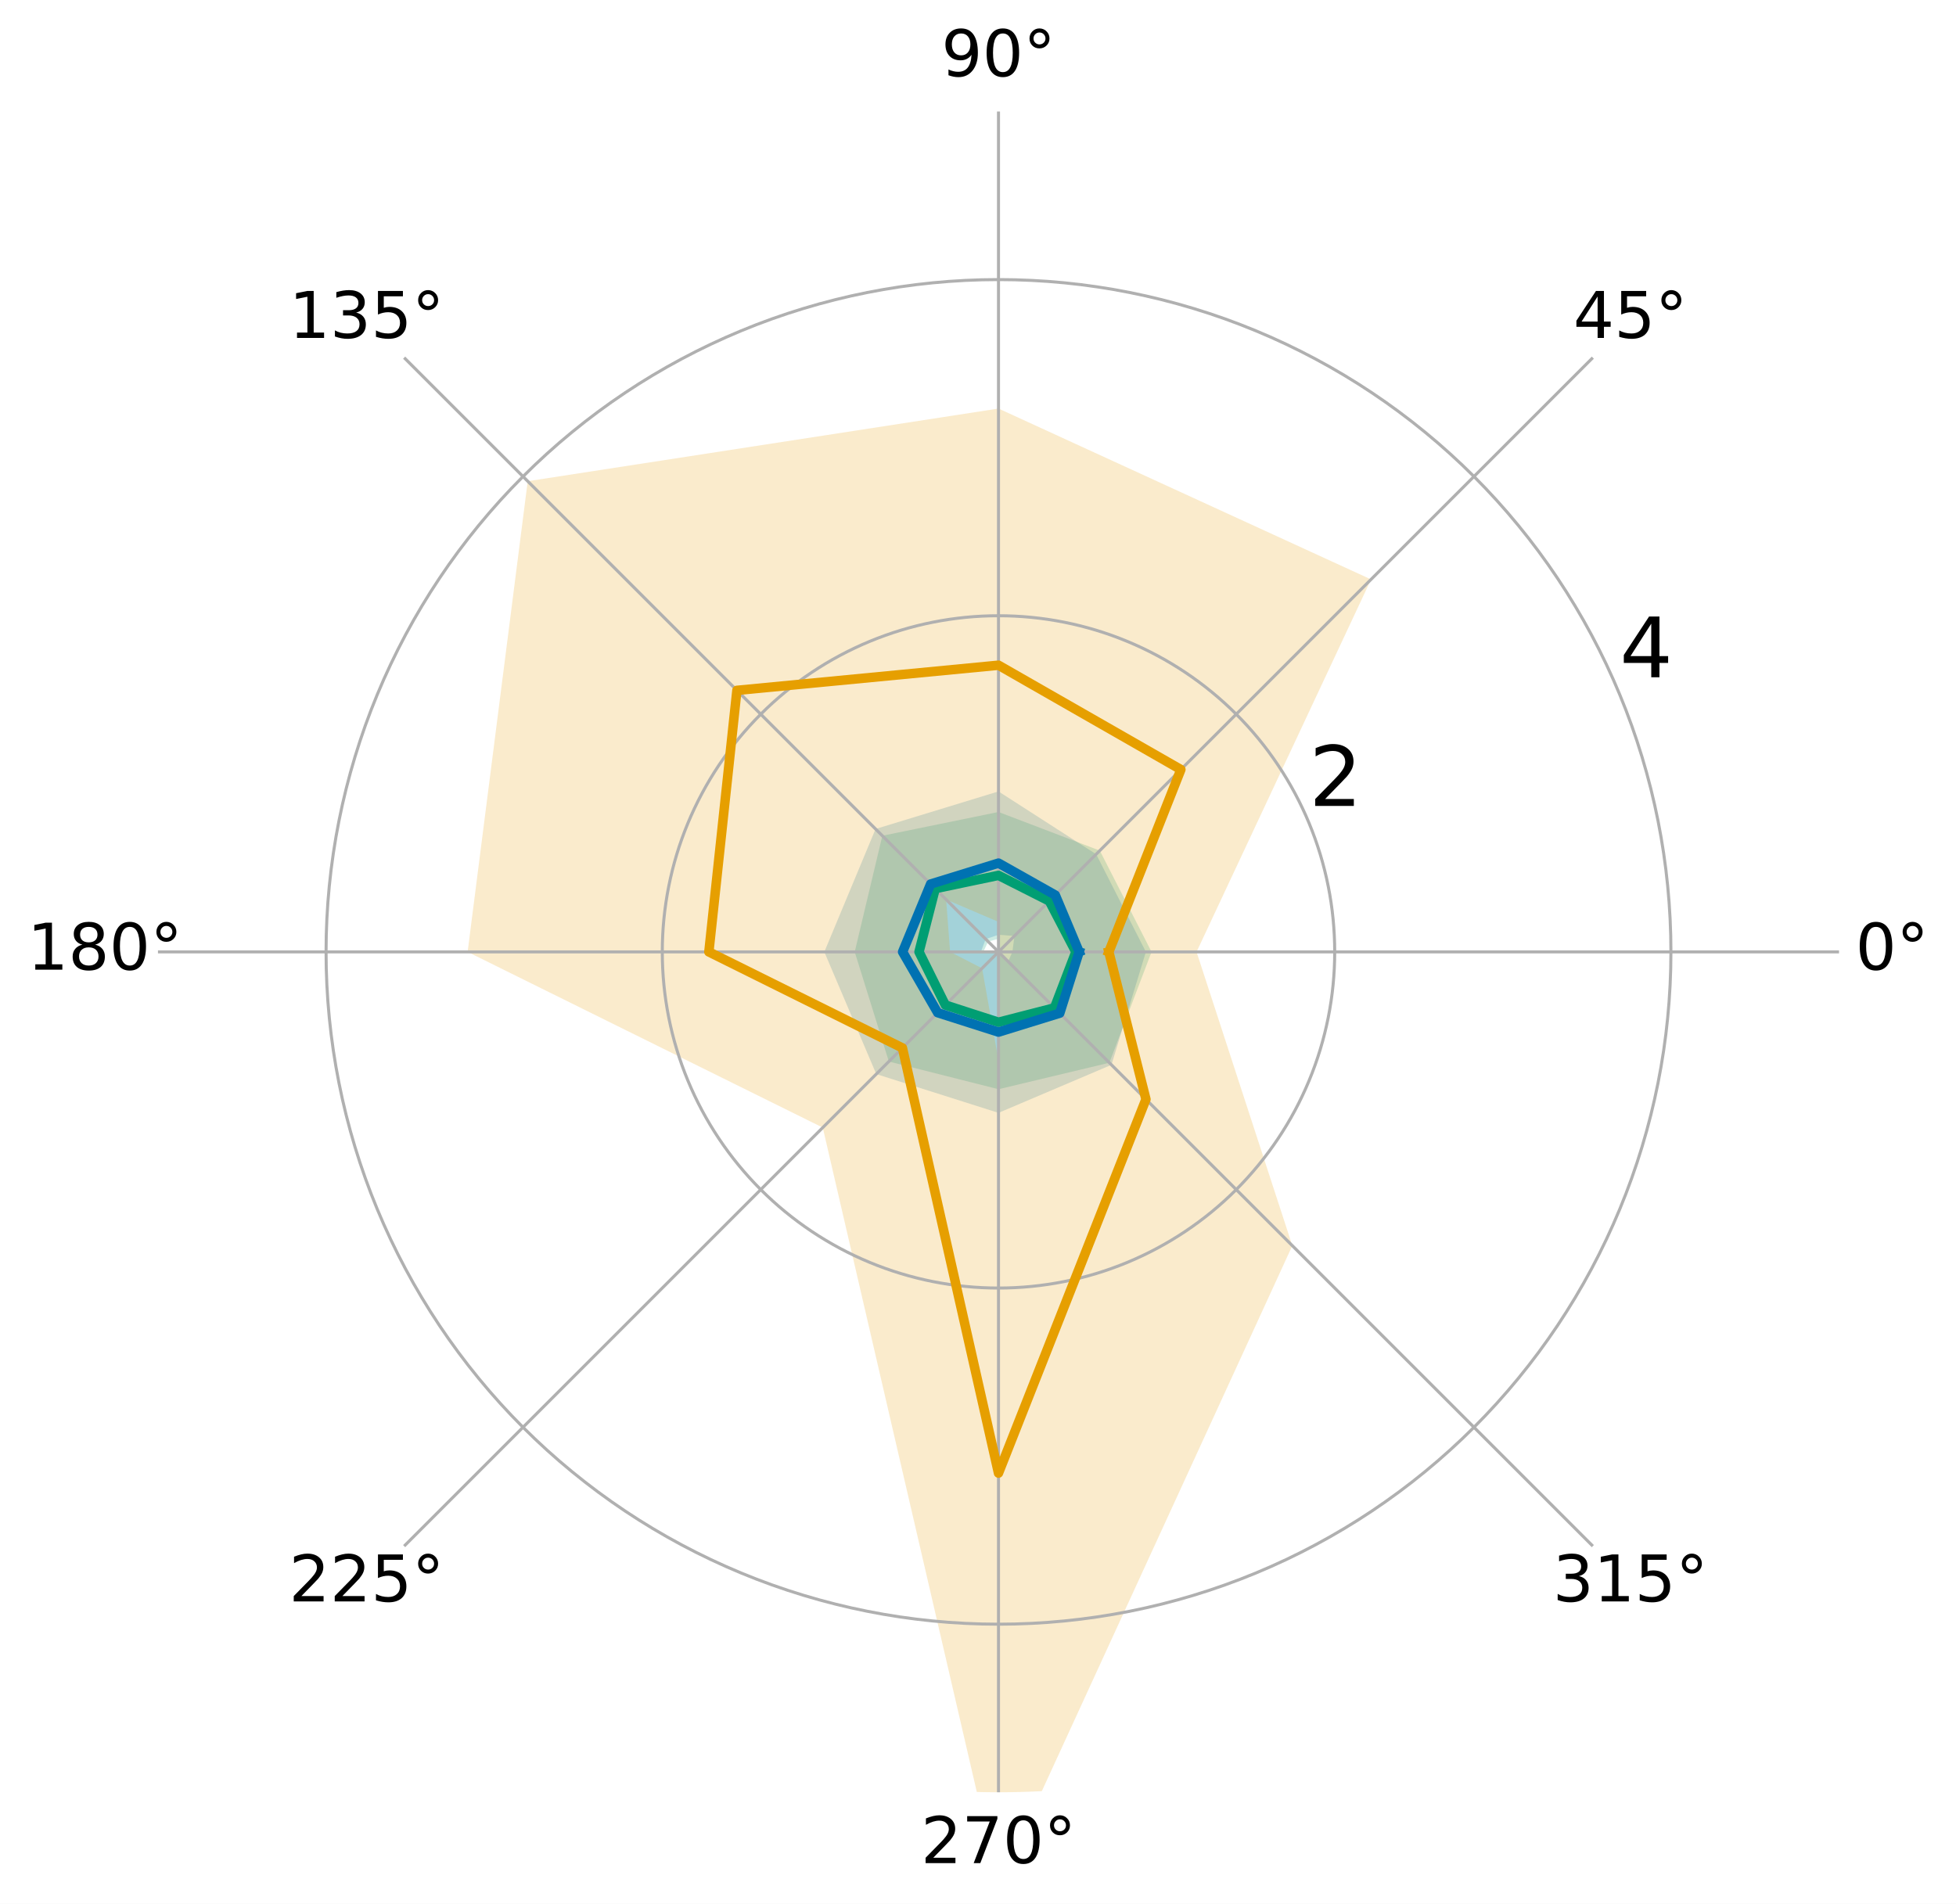
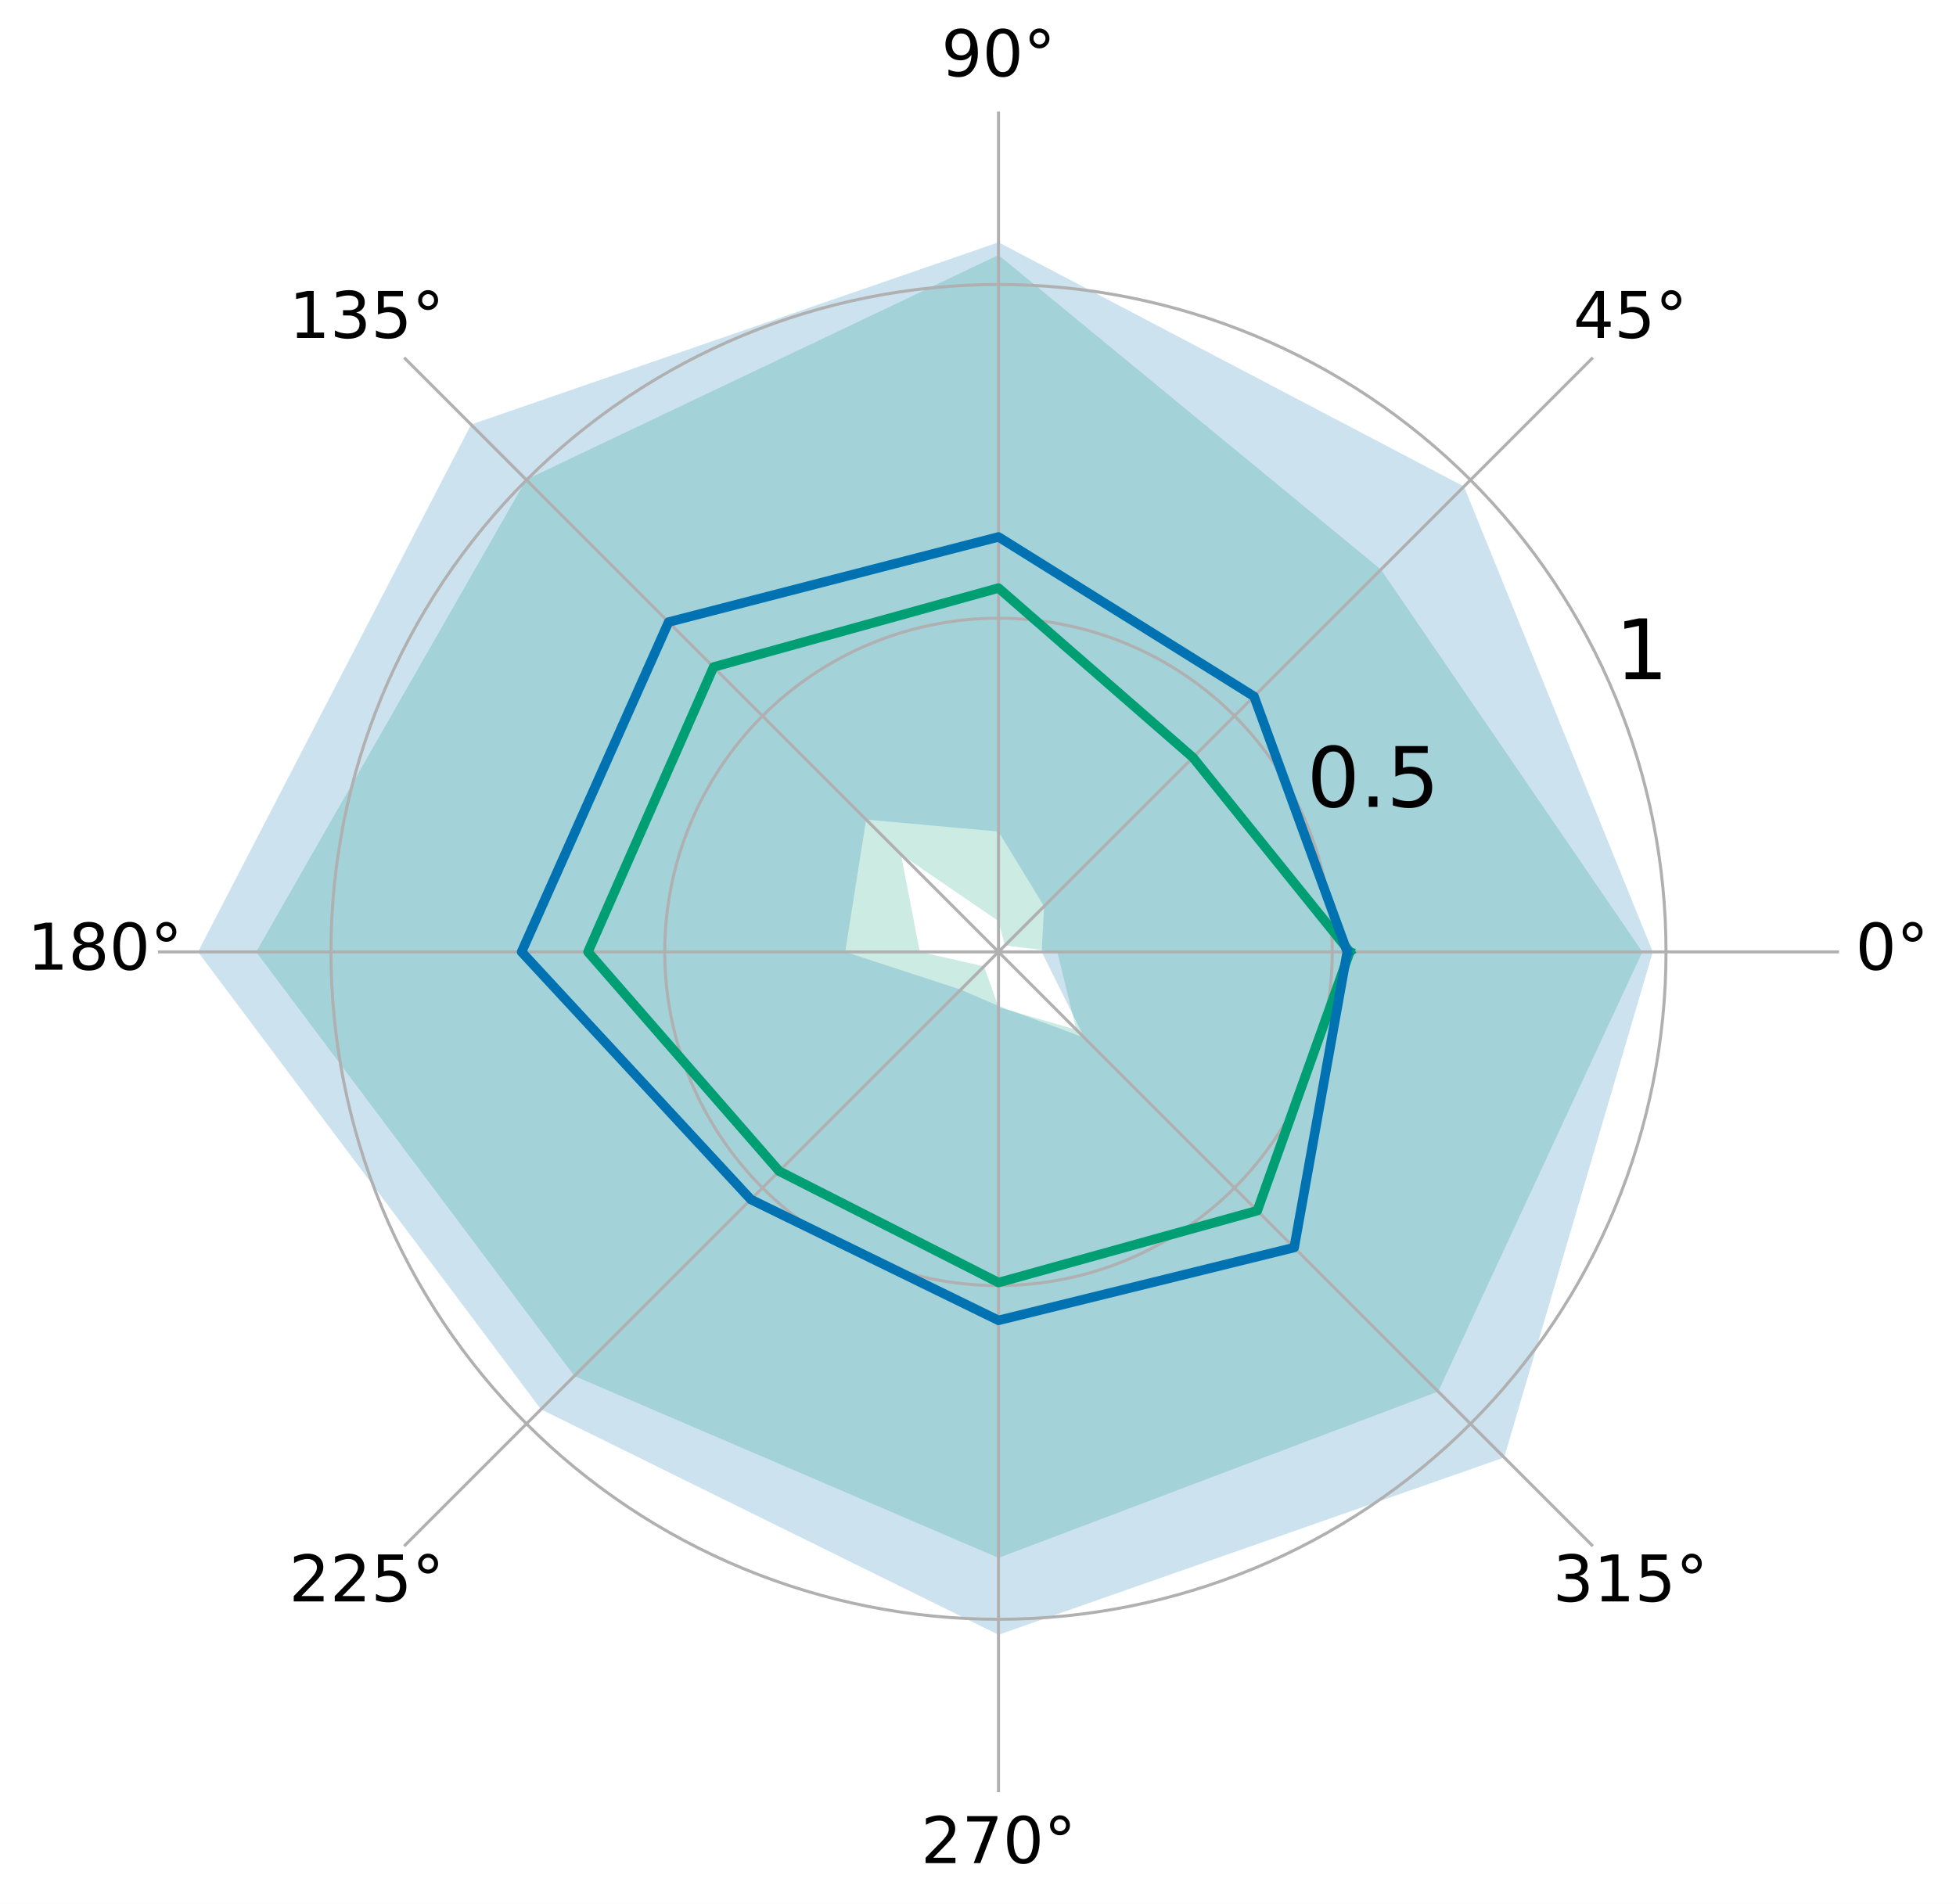
<svg xmlns="http://www.w3.org/2000/svg" xmlns:xlink="http://www.w3.org/1999/xlink" width="516.053pt" height="502.373pt" viewBox="0 0 516.053 502.373" version="1.1">
  <defs>
    <style type="text/css">*{stroke-linejoin: round; stroke-linecap: butt}</style>
  </defs>
  <g id="figure_1">
    <g id="patch_1">
      <path d="M 0 502.373  L 516.053 502.373  L 516.053 0  L 0 0  z " style="fill: #ffffff" />
    </g>
    <g id="axes_1">
      <g id="patch_2">
        <path d="M 485.194 251.186  C 485.194 222.065 479.458 193.227 468.314 166.323  C 457.17 139.418 440.834 114.97 420.242 94.378  C 399.651 73.787 375.203 57.451 348.298 46.307  C 321.394 35.163 292.556 29.426 263.434 29.426  C 234.313 29.426 205.475 35.163 178.57 46.307  C 151.666 57.451 127.218 73.787 106.626 94.378  C 86.035 114.97 69.699 139.418 58.555 166.323  C 47.411 193.227 41.674 222.065 41.674 251.186  C 41.674 280.308 47.411 309.146 58.555 336.05  C 69.699 362.955 86.035 387.403 106.626 407.994  C 127.218 428.586 151.666 444.922 178.57 456.066  C 205.475 467.21 234.313 472.946 263.434 472.946  C 292.556 472.946 321.394 467.21 348.298 456.066  C 375.203 444.922 399.651 428.586 420.242 407.994  C 440.834 387.403 457.17 362.955 468.314 336.05  C 479.458 309.146 485.194 280.308 485.194 251.186  M 263.434 251.186  C 263.434 251.186 263.434 251.186 263.434 251.186  C 263.434 251.186 263.434 251.186 263.434 251.186  C 263.434 251.186 263.434 251.186 263.434 251.186  C 263.434 251.186 263.434 251.186 263.434 251.186  C 263.434 251.186 263.434 251.186 263.434 251.186  C 263.434 251.186 263.434 251.186 263.434 251.186  C 263.434 251.186 263.434 251.186 263.434 251.186  C 263.434 251.186 263.434 251.186 263.434 251.186  C 263.434 251.186 263.434 251.186 263.434 251.186  C 263.434 251.186 263.434 251.186 263.434 251.186  C 263.434 251.186 263.434 251.186 263.434 251.186  C 263.434 251.186 263.434 251.186 263.434 251.186  C 263.434 251.186 263.434 251.186 263.434 251.186  C 263.434 251.186 263.434 251.186 263.434 251.186  C 263.434 251.186 263.434 251.186 263.434 251.186  C 263.434 251.186 263.434 251.186 263.434 251.186  z " style="fill: #ffffff" />
      </g>
      <g id="PolyCollection_1">
        <defs>
-           <path id="m8022893c5c" d="M 303.815 -251.186  L 263.867 -251.186  L 263.524 -251.276  L 263.434 -254.644  L 260.699 -253.922  L 259.432 -251.186  L 263.434 -251.186  L 263.434 -250.305  L 263.712 -250.909  L 263.867 -251.186  L 303.815 -251.186  L 303.815 -251.186  L 292.686 -221.935  L 263.434 -214.948  L 234.505 -222.257  L 225.499 -251.186  L 232.786 -281.835  L 263.434 -288.109  L 290.163 -277.915  L 303.815 -251.186  z " />
+           <path id="m069b6e23c3" d="M 433.302 -251.186  L 278.933 -251.186  L 265.137 -252.889  L 263.434 -259.317  L 237.7 -276.92  L 242.67 -251.186  L 259.622 -247.374  L 263.434 -236.586  L 283.988 -230.633  L 278.933 -251.186  L 433.302 -251.186  L 433.302 -251.186  L 379.445 -135.176  L 263.434 -91.276  L 151.527 -139.279  L 67.588 -251.186  L 138.82 -375.801  L 263.434 -435.078  L 364.328 -352.08  L 433.302 -251.186  z " />
        </defs>
-         <g clip-path="url(#p67bd4f01f7)">
-           <use xlink:href="#m8022893c5c" x="0" y="502.373" style="fill: #009e73; fill-opacity: 0.2" />
+         <g clip-path="url(#pa040a507b9)">
+           <use xlink:href="#m069b6e23c3" x="0" y="502.373" style="fill: #009e73; fill-opacity: 0.2" />
        </g>
      </g>
      <g id="PolyCollection_2">
        <defs>
-           <path id="mf797a9672e" d="M 302.324 -251.186  L 267.106 -251.186  L 267.639 -255.391  L 263.434 -255.696  L 260.058 -254.563  L 258.785 -251.186  L 263.434 -251.186  L 263.434 -251.186  L 265.966 -248.655  L 267.106 -251.186  L 302.324 -251.186  L 302.324 -251.186  L 293.238 -221.383  L 263.434 -208.71  L 231.189 -218.941  L 217.48 -251.186  L 231 -283.621  L 263.434 -293.535  L 289.206 -276.958  L 302.324 -251.186  z " />
+           <path id="m625a94f42b" d="M 436.056 -251.186  L 274.838 -251.186  L 275.459 -263.211  L 263.434 -282.938  L 228.517 -286.103  L 222.986 -251.186  L 253.474 -241.226  L 263.434 -236.92  L 286.051 -228.57  L 274.838 -251.186  L 436.056 -251.186  L 436.056 -251.186  L 396.848 -117.773  L 263.434 -70.988  L 142.724 -130.476  L 52.234 -251.186  L 124.278 -390.343  L 263.434 -438.431  L 386.246 -373.998  L 436.056 -251.186  z " />
        </defs>
-         <g clip-path="url(#p67bd4f01f7)">
-           <use xlink:href="#mf797a9672e" x="0" y="502.373" style="fill: #0072b2; fill-opacity: 0.2" />
-         </g>
-       </g>
-       <g id="PolyCollection_3">
-         <defs>
-           <path id="m55e66bf75f" d="M 315.687 -251.186  L 269.41 -251.186  L 263.434 -251.186  L 263.434 -259.107  L 249.614 -265.007  L 250.666 -251.186  L 259.104 -246.856  L 263.434 -222.483  L 263.721 -250.9  L 269.41 -251.186  L 315.687 -251.186  L 315.687 -251.186  L 340.952 -173.668  L 263.434 -4.818  L 217.07 -204.822  L 123.374 -251.186  L 139.229 -375.392  L 263.434 -394.565  L 361.722 -349.474  L 315.687 -251.186  z " />
-         </defs>
-         <g clip-path="url(#p67bd4f01f7)">
-           <use xlink:href="#m55e66bf75f" x="0" y="502.373" style="fill: #e69f00; fill-opacity: 0.2" />
+         <g clip-path="url(#pa040a507b9)">
+           <use xlink:href="#m625a94f42b" x="0" y="502.373" style="fill: #0072b2; fill-opacity: 0.2" />
        </g>
      </g>
      <g id="matplotlib.axis_1">
        <g id="xtick_1">
          <g id="line2d_1">
-             <path d="M 263.434 251.186  L 485.194 251.186  " clip-path="url(#p67bd4f01f7)" style="fill: none; stroke: #b0b0b0; stroke-width: 0.8; stroke-linecap: square" />
+             <path d="M 263.434 251.186  L 485.194 251.186  " clip-path="url(#pa040a507b9)" style="fill: none; stroke: #b0b0b0; stroke-width: 0.8; stroke-linecap: square" />
          </g>
          <g id="text_1">
            <g transform="translate(489.5362 255.8773) scale(0.17 -0.17)">
              <defs>
                <path id="DejaVuSans-30" d="M 2034 4250  Q 1547 4250 1301 3770  Q 1056 3291 1056 2328  Q 1056 1369 1301 889  Q 1547 409 2034 409  Q 2525 409 2770 889  Q 3016 1369 3016 2328  Q 3016 3291 2770 3770  Q 2525 4250 2034 4250  z M 2034 4750  Q 2819 4750 3233 4129  Q 3647 3509 3647 2328  Q 3647 1150 3233 529  Q 2819 -91 2034 -91  Q 1250 -91 836 529  Q 422 1150 422 2328  Q 422 3509 836 4129  Q 1250 4750 2034 4750  z " transform="scale(0.015625)" />
                <path id="DejaVuSans-b0" d="M 1600 4347  Q 1350 4347 1178 4173  Q 1006 4000 1006 3750  Q 1006 3503 1178 3333  Q 1350 3163 1600 3163  Q 1850 3163 2022 3333  Q 2194 3503 2194 3750  Q 2194 3997 2020 4172  Q 1847 4347 1600 4347  z M 1600 4750  Q 1800 4750 1984 4673  Q 2169 4597 2303 4453  Q 2447 4313 2519 4134  Q 2591 3956 2591 3750  Q 2591 3338 2302 3052  Q 2013 2766 1594 2766  Q 1172 2766 890 3047  Q 609 3328 609 3750  Q 609 4169 896 4459  Q 1184 4750 1600 4750  z " transform="scale(0.015625)" />
              </defs>
              <use xlink:href="#DejaVuSans-30" />
              <use xlink:href="#DejaVuSans-b0" x="63.623" />
            </g>
          </g>
        </g>
        <g id="xtick_2">
          <g id="line2d_2">
-             <path d="M 263.434 251.186  L 420.242 94.378  " clip-path="url(#p67bd4f01f7)" style="fill: none; stroke: #b0b0b0; stroke-width: 0.8; stroke-linecap: square" />
+             <path d="M 263.434 251.186  L 420.242 94.378  " clip-path="url(#pa040a507b9)" style="fill: none; stroke: #b0b0b0; stroke-width: 0.8; stroke-linecap: square" />
          </g>
          <g id="text_2">
            <g transform="translate(415.0756 89.16985) scale(0.17 -0.17)">
              <defs>
                <path id="DejaVuSans-34" d="M 2419 4116  L 825 1625  L 2419 1625  L 2419 4116  z M 2253 4666  L 3047 4666  L 3047 1625  L 3713 1625  L 3713 1100  L 3047 1100  L 3047 0  L 2419 0  L 2419 1100  L 313 1100  L 313 1709  L 2253 4666  z " transform="scale(0.015625)" />
                <path id="DejaVuSans-35" d="M 691 4666  L 3169 4666  L 3169 4134  L 1269 4134  L 1269 2991  Q 1406 3038 1543 3061  Q 1681 3084 1819 3084  Q 2600 3084 3056 2656  Q 3513 2228 3513 1497  Q 3513 744 3044 326  Q 2575 -91 1722 -91  Q 1428 -91 1123 -41  Q 819 9 494 109  L 494 744  Q 775 591 1075 516  Q 1375 441 1709 441  Q 2250 441 2565 725  Q 2881 1009 2881 1497  Q 2881 1984 2565 2268  Q 2250 2553 1709 2553  Q 1456 2553 1204 2497  Q 953 2441 691 2322  L 691 4666  z " transform="scale(0.015625)" />
              </defs>
              <use xlink:href="#DejaVuSans-34" />
              <use xlink:href="#DejaVuSans-35" x="63.623" />
              <use xlink:href="#DejaVuSans-b0" x="127.246" />
            </g>
          </g>
        </g>
        <g id="xtick_3">
          <g id="line2d_3">
-             <path d="M 263.434 251.186  L 263.434 29.426  " clip-path="url(#p67bd4f01f7)" style="fill: none; stroke: #b0b0b0; stroke-width: 0.8; stroke-linecap: square" />
+             <path d="M 263.434 251.186  L 263.434 29.426  " clip-path="url(#pa040a507b9)" style="fill: none; stroke: #b0b0b0; stroke-width: 0.8; stroke-linecap: square" />
          </g>
          <g id="text_3">
            <g transform="translate(248.3681 20.11734) scale(0.17 -0.17)">
              <defs>
                <path id="DejaVuSans-39" d="M 703 97  L 703 672  Q 941 559 1184 500  Q 1428 441 1663 441  Q 2288 441 2617 861  Q 2947 1281 2994 2138  Q 2813 1869 2534 1725  Q 2256 1581 1919 1581  Q 1219 1581 811 2004  Q 403 2428 403 3163  Q 403 3881 828 4315  Q 1253 4750 1959 4750  Q 2769 4750 3195 4129  Q 3622 3509 3622 2328  Q 3622 1225 3098 567  Q 2575 -91 1691 -91  Q 1453 -91 1209 -44  Q 966 3 703 97  z M 1959 2075  Q 2384 2075 2632 2365  Q 2881 2656 2881 3163  Q 2881 3666 2632 3958  Q 2384 4250 1959 4250  Q 1534 4250 1286 3958  Q 1038 3666 1038 3163  Q 1038 2656 1286 2365  Q 1534 2075 1959 2075  z " transform="scale(0.015625)" />
              </defs>
              <use xlink:href="#DejaVuSans-39" />
              <use xlink:href="#DejaVuSans-30" x="63.623" />
              <use xlink:href="#DejaVuSans-b0" x="127.246" />
            </g>
          </g>
        </g>
        <g id="xtick_4">
          <g id="line2d_4">
-             <path d="M 263.434 251.186  L 106.626 94.378  " clip-path="url(#p67bd4f01f7)" style="fill: none; stroke: #b0b0b0; stroke-width: 0.8; stroke-linecap: square" />
+             <path d="M 263.434 251.186  L 106.626 94.378  " clip-path="url(#pa040a507b9)" style="fill: none; stroke: #b0b0b0; stroke-width: 0.8; stroke-linecap: square" />
          </g>
          <g id="text_4">
            <g transform="translate(76.2525 89.16985) scale(0.17 -0.17)">
              <defs>
                <path id="DejaVuSans-31" d="M 794 531  L 1825 531  L 1825 4091  L 703 3866  L 703 4441  L 1819 4666  L 2450 4666  L 2450 531  L 3481 531  L 3481 0  L 794 0  L 794 531  z " transform="scale(0.015625)" />
                <path id="DejaVuSans-33" d="M 2597 2516  Q 3050 2419 3304 2112  Q 3559 1806 3559 1356  Q 3559 666 3084 287  Q 2609 -91 1734 -91  Q 1441 -91 1130 -33  Q 819 25 488 141  L 488 750  Q 750 597 1062 519  Q 1375 441 1716 441  Q 2309 441 2620 675  Q 2931 909 2931 1356  Q 2931 1769 2642 2001  Q 2353 2234 1838 2234  L 1294 2234  L 1294 2753  L 1863 2753  Q 2328 2753 2575 2939  Q 2822 3125 2822 3475  Q 2822 3834 2567 4026  Q 2313 4219 1838 4219  Q 1578 4219 1281 4162  Q 984 4106 628 3988  L 628 4550  Q 988 4650 1302 4700  Q 1616 4750 1894 4750  Q 2613 4750 3031 4423  Q 3450 4097 3450 3541  Q 3450 3153 3228 2886  Q 3006 2619 2597 2516  z " transform="scale(0.015625)" />
              </defs>
              <use xlink:href="#DejaVuSans-31" />
              <use xlink:href="#DejaVuSans-33" x="63.623" />
              <use xlink:href="#DejaVuSans-35" x="127.246" />
              <use xlink:href="#DejaVuSans-b0" x="190.869" />
            </g>
          </g>
        </g>
        <g id="xtick_5">
          <g id="line2d_5">
-             <path d="M 263.434 251.186  L 41.674 251.186  " clip-path="url(#p67bd4f01f7)" style="fill: none; stroke: #b0b0b0; stroke-width: 0.8; stroke-linecap: square" />
+             <path d="M 263.434 251.186  L 41.674 251.186  " clip-path="url(#pa040a507b9)" style="fill: none; stroke: #b0b0b0; stroke-width: 0.8; stroke-linecap: square" />
          </g>
          <g id="text_5">
            <g transform="translate(7.2 255.8773) scale(0.17 -0.17)">
              <defs>
                <path id="DejaVuSans-38" d="M 2034 2216  Q 1584 2216 1326 1975  Q 1069 1734 1069 1313  Q 1069 891 1326 650  Q 1584 409 2034 409  Q 2484 409 2743 651  Q 3003 894 3003 1313  Q 3003 1734 2745 1975  Q 2488 2216 2034 2216  z M 1403 2484  Q 997 2584 770 2862  Q 544 3141 544 3541  Q 544 4100 942 4425  Q 1341 4750 2034 4750  Q 2731 4750 3128 4425  Q 3525 4100 3525 3541  Q 3525 3141 3298 2862  Q 3072 2584 2669 2484  Q 3125 2378 3379 2068  Q 3634 1759 3634 1313  Q 3634 634 3220 271  Q 2806 -91 2034 -91  Q 1263 -91 848 271  Q 434 634 434 1313  Q 434 1759 690 2068  Q 947 2378 1403 2484  z M 1172 3481  Q 1172 3119 1398 2916  Q 1625 2713 2034 2713  Q 2441 2713 2670 2916  Q 2900 3119 2900 3481  Q 2900 3844 2670 4047  Q 2441 4250 2034 4250  Q 1625 4250 1398 4047  Q 1172 3844 1172 3481  z " transform="scale(0.015625)" />
              </defs>
              <use xlink:href="#DejaVuSans-31" />
              <use xlink:href="#DejaVuSans-38" x="63.623" />
              <use xlink:href="#DejaVuSans-30" x="127.246" />
              <use xlink:href="#DejaVuSans-b0" x="190.869" />
            </g>
          </g>
        </g>
        <g id="xtick_6">
          <g id="line2d_6">
-             <path d="M 263.434 251.186  L 106.626 407.994  " clip-path="url(#p67bd4f01f7)" style="fill: none; stroke: #b0b0b0; stroke-width: 0.8; stroke-linecap: square" />
+             <path d="M 263.434 251.186  L 106.626 407.994  " clip-path="url(#pa040a507b9)" style="fill: none; stroke: #b0b0b0; stroke-width: 0.8; stroke-linecap: square" />
          </g>
          <g id="text_6">
            <g transform="translate(76.2525 422.5848) scale(0.17 -0.17)">
              <defs>
                <path id="DejaVuSans-32" d="M 1228 531  L 3431 531  L 3431 0  L 469 0  L 469 531  Q 828 903 1448 1529  Q 2069 2156 2228 2338  Q 2531 2678 2651 2914  Q 2772 3150 2772 3378  Q 2772 3750 2511 3984  Q 2250 4219 1831 4219  Q 1534 4219 1204 4116  Q 875 4013 500 3803  L 500 4441  Q 881 4594 1212 4672  Q 1544 4750 1819 4750  Q 2544 4750 2975 4387  Q 3406 4025 3406 3419  Q 3406 3131 3298 2873  Q 3191 2616 2906 2266  Q 2828 2175 2409 1742  Q 1991 1309 1228 531  z " transform="scale(0.015625)" />
              </defs>
              <use xlink:href="#DejaVuSans-32" />
              <use xlink:href="#DejaVuSans-32" x="63.623" />
              <use xlink:href="#DejaVuSans-35" x="127.246" />
              <use xlink:href="#DejaVuSans-b0" x="190.869" />
            </g>
          </g>
        </g>
        <g id="xtick_7">
          <g id="line2d_7">
-             <path d="M 263.434 251.186  L 263.434 472.946  " clip-path="url(#p67bd4f01f7)" style="fill: none; stroke: #b0b0b0; stroke-width: 0.8; stroke-linecap: square" />
+             <path d="M 263.434 251.186  L 263.434 472.946  " clip-path="url(#pa040a507b9)" style="fill: none; stroke: #b0b0b0; stroke-width: 0.8; stroke-linecap: square" />
          </g>
          <g id="text_7">
            <g transform="translate(242.96 491.6373) scale(0.17 -0.17)">
              <defs>
                <path id="DejaVuSans-37" d="M 525 4666  L 3525 4666  L 3525 4397  L 1831 0  L 1172 0  L 2766 4134  L 525 4134  L 525 4666  z " transform="scale(0.015625)" />
              </defs>
              <use xlink:href="#DejaVuSans-32" />
              <use xlink:href="#DejaVuSans-37" x="63.623" />
              <use xlink:href="#DejaVuSans-30" x="127.246" />
              <use xlink:href="#DejaVuSans-b0" x="190.869" />
            </g>
          </g>
        </g>
        <g id="xtick_8">
          <g id="line2d_8">
-             <path d="M 263.434 251.186  L 420.242 407.994  " clip-path="url(#p67bd4f01f7)" style="fill: none; stroke: #b0b0b0; stroke-width: 0.8; stroke-linecap: square" />
+             <path d="M 263.434 251.186  L 420.242 407.994  " clip-path="url(#pa040a507b9)" style="fill: none; stroke: #b0b0b0; stroke-width: 0.8; stroke-linecap: square" />
          </g>
          <g id="text_8">
            <g transform="translate(409.6675 422.5848) scale(0.17 -0.17)">
              <use xlink:href="#DejaVuSans-33" />
              <use xlink:href="#DejaVuSans-31" x="63.623" />
              <use xlink:href="#DejaVuSans-35" x="127.246" />
              <use xlink:href="#DejaVuSans-b0" x="190.869" />
            </g>
          </g>
        </g>
      </g>
      <g id="matplotlib.axis_2">
        <g id="ytick_1">
          <g id="line2d_9">
-             <path d="M 352.138 251.186  C 352.138 239.538 349.844 228.003 345.386 217.241  C 340.928 206.479 334.394 196.7 326.158 188.463  C 317.921 180.226 308.142 173.692 297.38 169.235  C 286.618 164.777 275.083 162.482 263.434 162.482  C 251.786 162.482 240.251 164.777 229.489 169.235  C 218.727 173.692 208.948 180.226 200.711 188.463  C 192.474 196.7 185.94 206.479 181.483 217.241  C 177.025 228.003 174.73 239.538 174.73 251.186  C 174.73 262.835 177.025 274.37 181.483 285.132  C 185.94 295.894 192.474 305.673 200.711 313.91  C 208.948 322.146 218.727 328.681 229.489 333.138  C 240.251 337.596 251.786 339.89 263.434 339.89  C 275.083 339.89 286.618 337.596 297.38 333.138  C 308.142 328.681 317.921 322.146 326.158 313.91  C 334.394 305.673 340.928 295.894 345.386 285.132  C 349.844 274.37 352.138 262.835 352.138 251.186  " clip-path="url(#p67bd4f01f7)" style="fill: none; stroke: #b0b0b0; stroke-width: 0.8; stroke-linecap: square" />
+             <path d="M 351.489 251.186  C 351.489 239.623 349.212 228.172 344.787 217.489  C 340.361 206.806 333.875 197.099 325.699 188.922  C 317.522 180.746 307.815 174.259 297.132 169.834  C 286.448 165.409 274.998 163.131 263.434 163.131  C 251.871 163.131 240.42 165.409 229.737 169.834  C 219.054 174.259 209.347 180.746 201.17 188.922  C 192.994 197.099 186.507 206.806 182.082 217.489  C 177.657 228.172 175.379 239.623 175.379 251.186  C 175.379 262.75 177.657 274.201 182.082 284.884  C 186.507 295.567 192.994 305.274 201.17 313.451  C 209.347 321.627 219.054 328.114 229.737 332.539  C 240.42 336.964 251.871 339.241 263.434 339.241  C 274.998 339.241 286.448 336.964 297.132 332.539  C 307.815 328.114 317.522 321.627 325.699 313.451  C 333.875 305.274 340.361 295.567 344.787 284.884  C 349.212 274.201 351.489 262.75 351.489 251.186  " clip-path="url(#pa040a507b9)" style="fill: none; stroke: #b0b0b0; stroke-width: 0.8; stroke-linecap: square" />
          </g>
          <g id="text_9">
-             <g transform="translate(345.3862 212.6655) scale(0.22 -0.22)">
-               <use xlink:href="#DejaVuSans-32" />
+             <g transform="translate(344.7866 212.9139) scale(0.22 -0.22)">
+               <defs>
+                 <path id="DejaVuSans-2e" d="M 684 794  L 1344 794  L 1344 0  L 684 0  L 684 794  z " transform="scale(0.015625)" />
+               </defs>
+               <use xlink:href="#DejaVuSans-30" />
+               <use xlink:href="#DejaVuSans-2e" x="63.623" />
+               <use xlink:href="#DejaVuSans-35" x="95.41" />
            </g>
          </g>
        </g>
        <g id="ytick_2">
          <g id="line2d_10">
-             <path d="M 440.842 251.186  C 440.842 227.889 436.253 204.819 427.338 183.295  C 418.423 161.772 405.354 142.213 388.881 125.74  C 372.407 109.267 352.849 96.198 331.325 87.283  C 309.802 78.367 286.731 73.778 263.434 73.778  C 240.137 73.778 217.067 78.367 195.543 87.283  C 174.02 96.198 154.461 109.267 137.988 125.74  C 121.515 142.213 108.446 161.772 99.531 183.295  C 90.615 204.819 86.026 227.889 86.026 251.186  C 86.026 274.483 90.615 297.554 99.531 319.078  C 108.446 340.601 121.515 360.159 137.988 376.633  C 154.461 393.106 174.02 406.175 195.543 415.09  C 217.067 424.005 240.137 428.594 263.434 428.594  C 286.731 428.594 309.802 424.005 331.325 415.09  C 352.849 406.175 372.407 393.106 388.881 376.633  C 405.354 360.159 418.423 340.601 427.338 319.078  C 436.253 297.554 440.842 274.483 440.842 251.186  " clip-path="url(#p67bd4f01f7)" style="fill: none; stroke: #b0b0b0; stroke-width: 0.8; stroke-linecap: square" />
+             <path d="M 439.544 251.186  C 439.544 228.06 434.989 205.158 426.139 183.792  C 417.289 162.426 404.316 143.011 387.963 126.658  C 371.61 110.305 352.195 97.332 330.829 88.482  C 309.463 79.632 286.561 75.076 263.434 75.076  C 240.308 75.076 217.406 79.632 196.04 88.482  C 174.674 97.332 155.259 110.305 138.906 126.658  C 122.553 143.011 109.58 162.426 100.73 183.792  C 91.88 205.158 87.324 228.06 87.324 251.186  C 87.324 274.313 91.88 297.215 100.73 318.581  C 109.58 339.947 122.553 359.362 138.906 375.715  C 155.259 392.068 174.674 405.041 196.04 413.891  C 217.406 422.741 240.308 427.296 263.434 427.296  C 286.561 427.296 309.463 422.741 330.829 413.891  C 352.195 405.041 371.61 392.068 387.963 375.715  C 404.316 359.362 417.289 339.947 426.139 318.581  C 434.989 297.215 439.544 274.313 439.544 251.186  " clip-path="url(#pa040a507b9)" style="fill: none; stroke: #b0b0b0; stroke-width: 0.8; stroke-linecap: square" />
          </g>
          <g id="text_10">
-             <g transform="translate(427.338 178.72) scale(0.22 -0.22)">
-               <use xlink:href="#DejaVuSans-34" />
+             <g transform="translate(426.1388 179.2167) scale(0.22 -0.22)">
+               <use xlink:href="#DejaVuSans-31" />
            </g>
          </g>
        </g>
      </g>
      <g id="line2d_11">
-         <path d="M 283.841 251.186  L 276.844 237.777  L 263.434 230.996  L 246.742 234.494  L 242.465 251.186  L 249.41 265.211  L 263.434 269.746  L 278.199 265.951  L 283.841 251.186  " clip-path="url(#p67bd4f01f7)" style="fill: none; stroke: #009e73; stroke-width: 2.5; stroke-linecap: square" />
+         <path d="M 356.117 251.186  L 314.733 199.888  L 263.434 155.175  L 188.26 176.012  L 155.129 251.186  L 205.574 309.046  L 263.434 338.442  L 331.716 319.468  L 356.117 251.186  " clip-path="url(#pa040a507b9)" style="fill: none; stroke: #009e73; stroke-width: 2.5; stroke-linecap: square" />
      </g>
      <g id="line2d_12">
-         <path d="M 284.715 251.186  L 278.422 236.198  L 263.434 227.757  L 245.529 233.281  L 238.133 251.186  L 247.392 267.229  L 263.434 272.353  L 279.602 267.354  L 284.715 251.186  " clip-path="url(#p67bd4f01f7)" style="fill: none; stroke: #0072b2; stroke-width: 2.5; stroke-linecap: square" />
-       </g>
-       <g id="line2d_13">
-         <path d="M 292.548 251.186  L 311.55 203.071  L 263.434 175.537  L 194.421 182.173  L 187.02 251.186  L 238.087 276.534  L 263.434 388.722  L 302.336 290.089  L 292.548 251.186  " clip-path="url(#p67bd4f01f7)" style="fill: none; stroke: #e69f00; stroke-width: 2.5; stroke-linecap: square" />
+         <path d="M 355.447 251.186  L 330.852 183.768  L 263.434 141.688  L 176.398 164.15  L 137.61 251.186  L 198.099 316.522  L 263.434 348.419  L 341.449 329.201  L 355.447 251.186  " clip-path="url(#pa040a507b9)" style="fill: none; stroke: #0072b2; stroke-width: 2.5; stroke-linecap: square" />
      </g>
    </g>
  </g>
  <defs>
-     <clipPath id="p67bd4f01f7">
+     <clipPath id="pa040a507b9">
      <path d="M 485.194 251.186  C 485.194 222.065 479.458 193.227 468.314 166.323  C 457.17 139.418 440.834 114.97 420.242 94.378  C 399.651 73.787 375.203 57.451 348.298 46.307  C 321.394 35.163 292.556 29.426 263.434 29.426  C 234.313 29.426 205.475 35.163 178.57 46.307  C 151.666 57.451 127.218 73.787 106.626 94.378  C 86.035 114.97 69.699 139.418 58.555 166.323  C 47.411 193.227 41.674 222.065 41.674 251.186  C 41.674 280.308 47.411 309.146 58.555 336.05  C 69.699 362.955 86.035 387.403 106.626 407.994  C 127.218 428.586 151.666 444.922 178.57 456.066  C 205.475 467.21 234.313 472.946 263.434 472.946  C 292.556 472.946 321.394 467.21 348.298 456.066  C 375.203 444.922 399.651 428.586 420.242 407.994  C 440.834 387.403 457.17 362.955 468.314 336.05  C 479.458 309.146 485.194 280.308 485.194 251.186  M 263.434 251.186  C 263.434 251.186 263.434 251.186 263.434 251.186  C 263.434 251.186 263.434 251.186 263.434 251.186  C 263.434 251.186 263.434 251.186 263.434 251.186  C 263.434 251.186 263.434 251.186 263.434 251.186  C 263.434 251.186 263.434 251.186 263.434 251.186  C 263.434 251.186 263.434 251.186 263.434 251.186  C 263.434 251.186 263.434 251.186 263.434 251.186  C 263.434 251.186 263.434 251.186 263.434 251.186  C 263.434 251.186 263.434 251.186 263.434 251.186  C 263.434 251.186 263.434 251.186 263.434 251.186  C 263.434 251.186 263.434 251.186 263.434 251.186  C 263.434 251.186 263.434 251.186 263.434 251.186  C 263.434 251.186 263.434 251.186 263.434 251.186  C 263.434 251.186 263.434 251.186 263.434 251.186  C 263.434 251.186 263.434 251.186 263.434 251.186  C 263.434 251.186 263.434 251.186 263.434 251.186  z " />
    </clipPath>
  </defs>
</svg>
